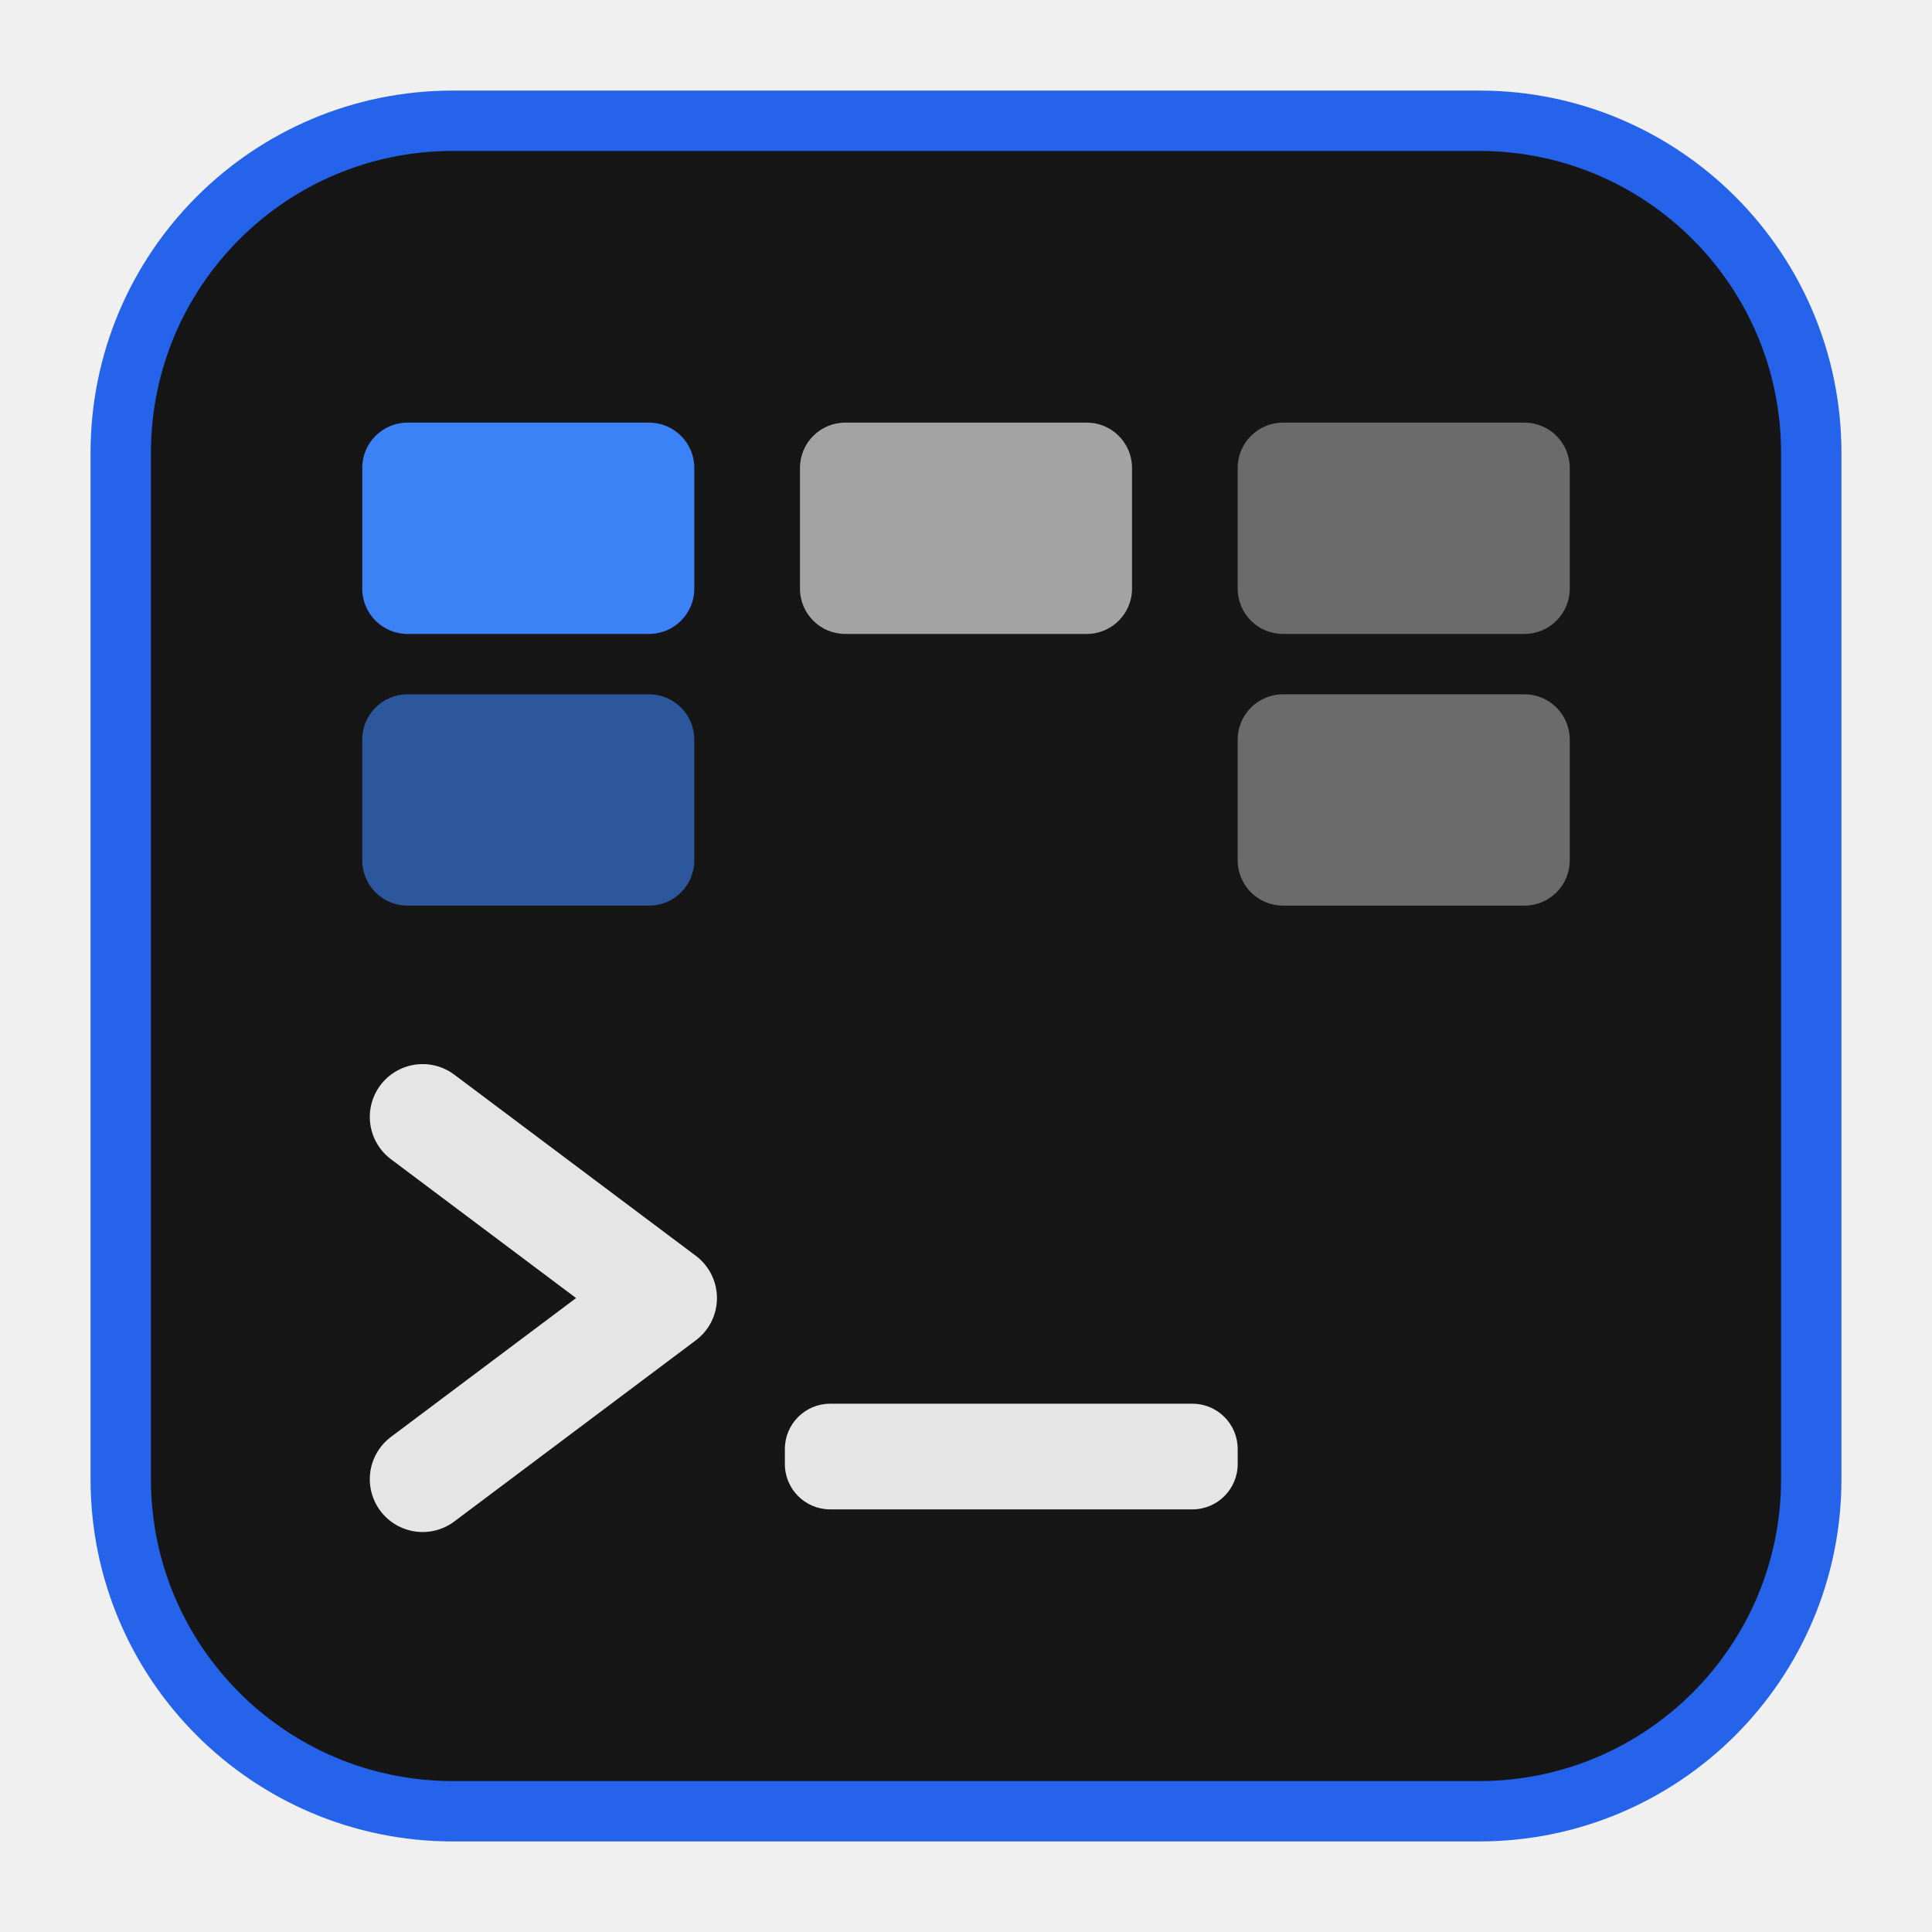
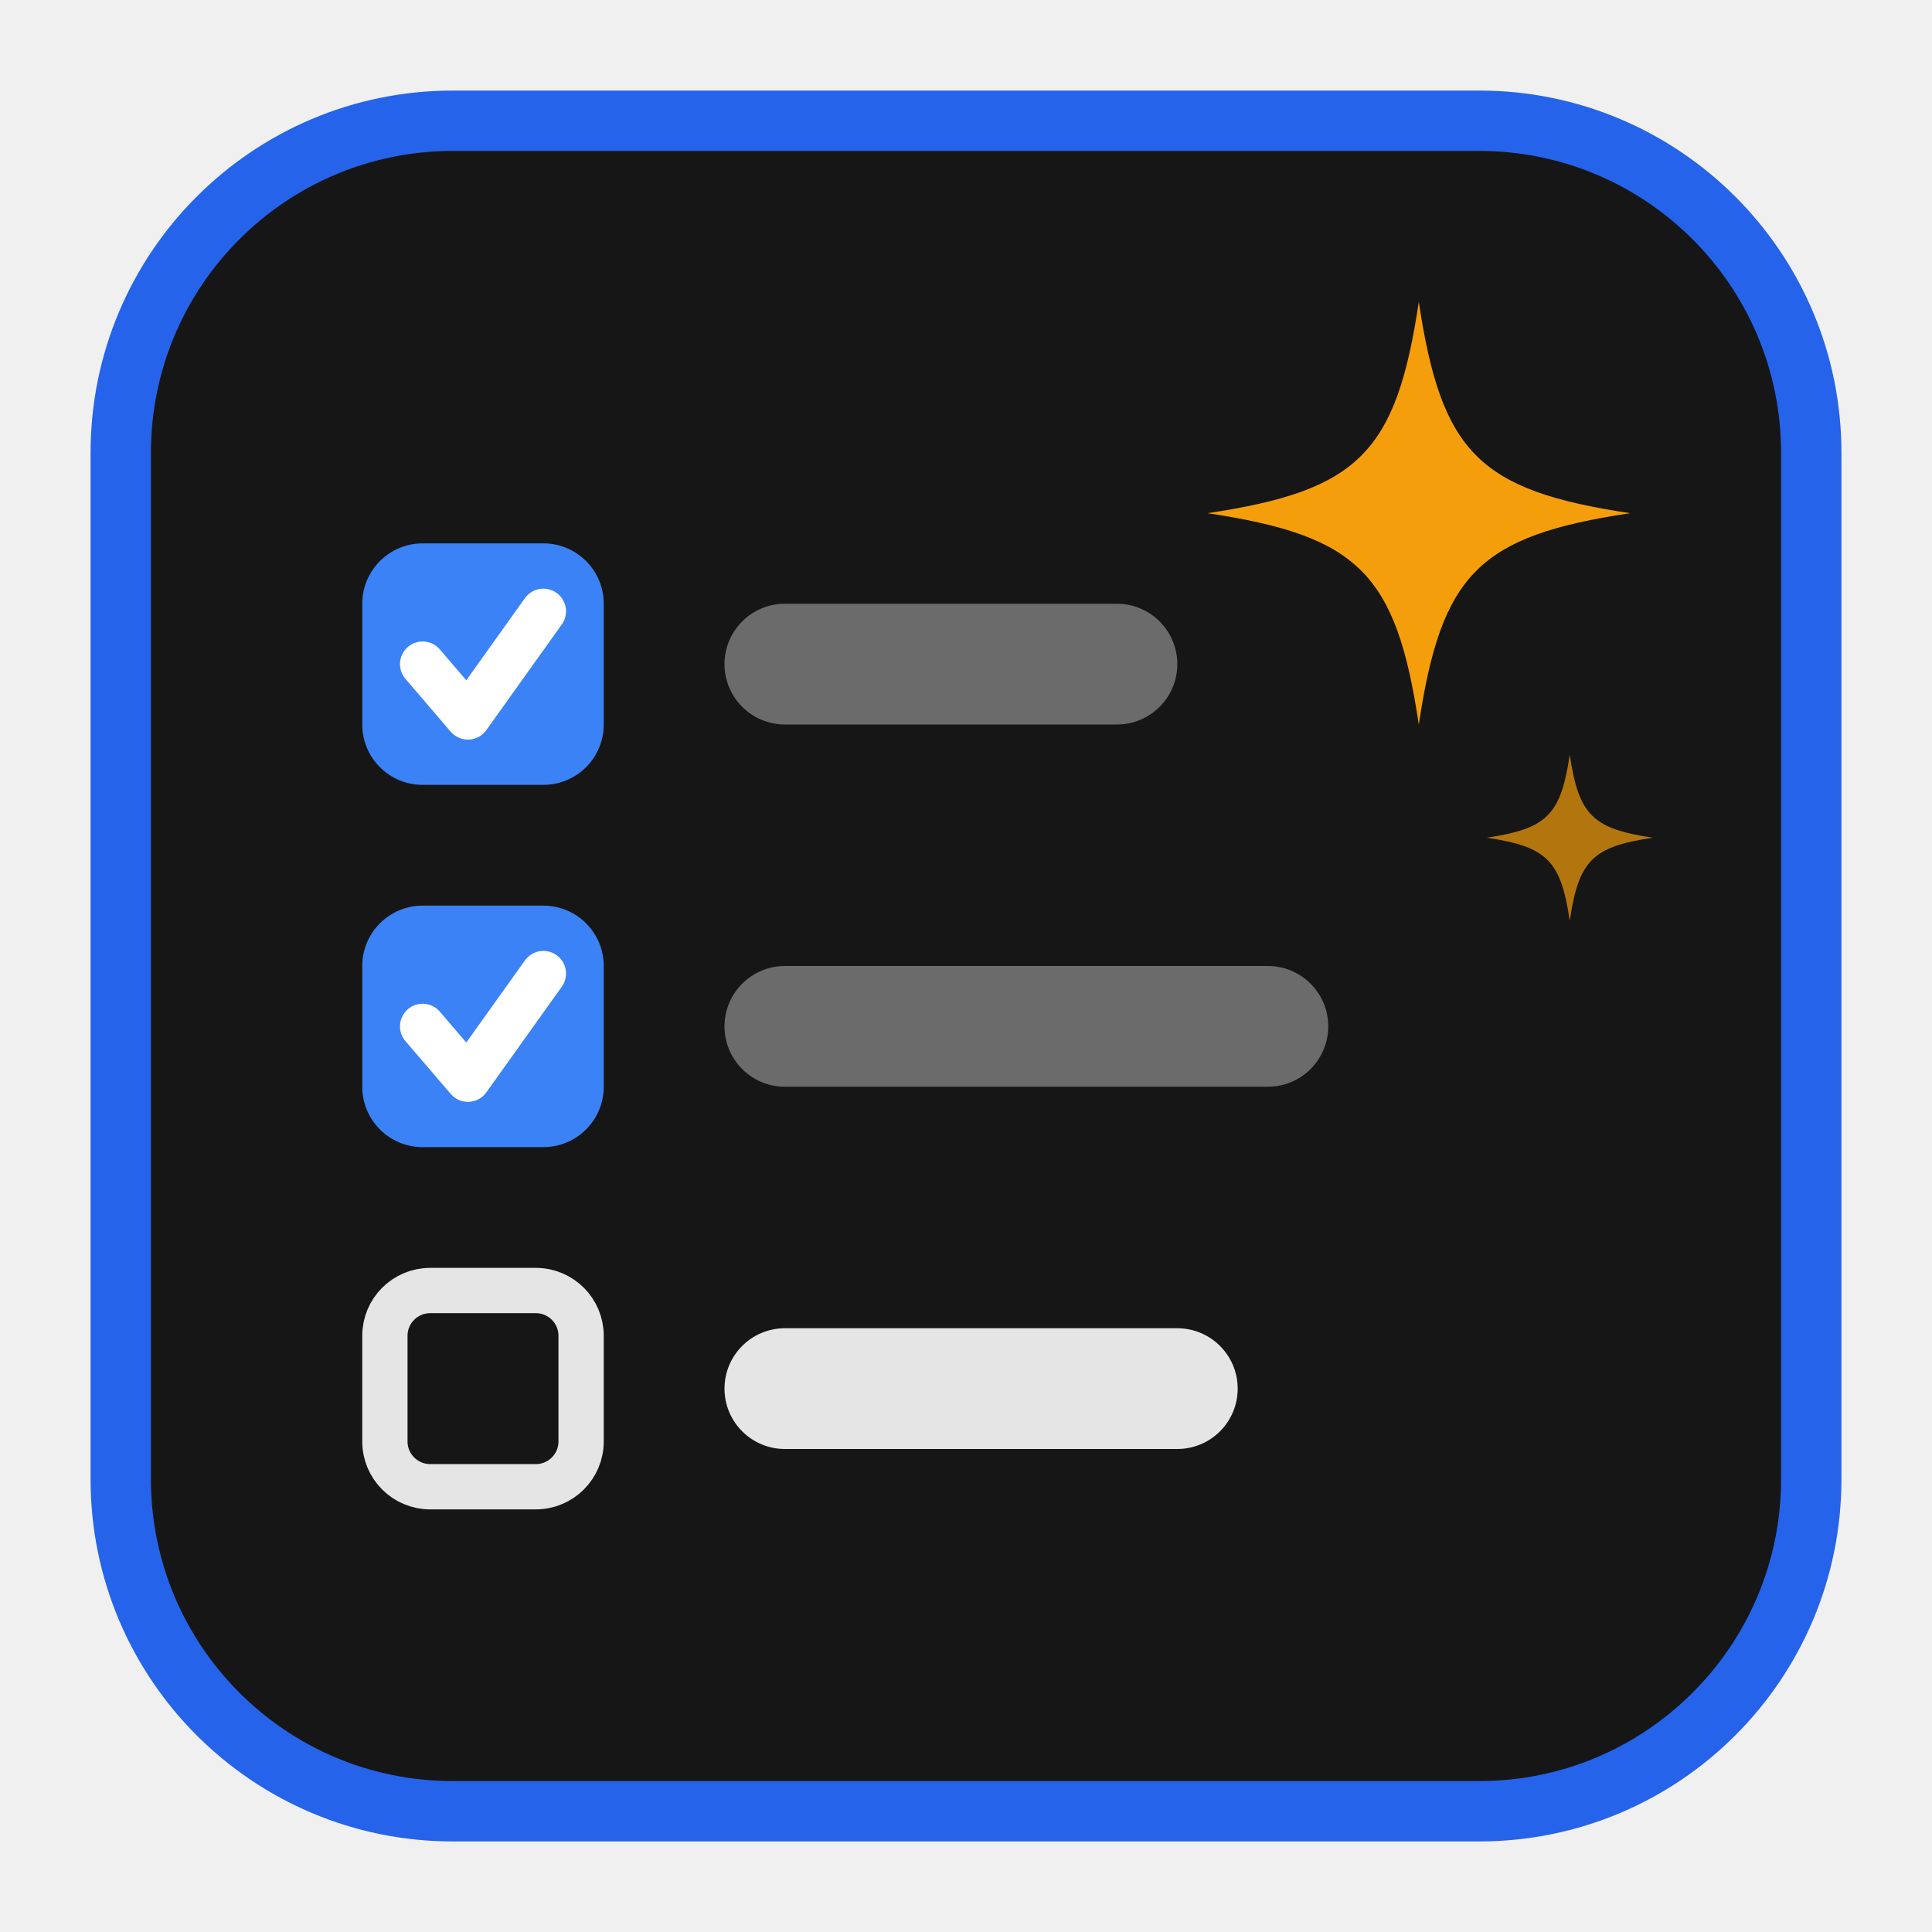
<svg xmlns="http://www.w3.org/2000/svg" viewBox="0 0 128 128">
  <rect x="8" y="8" width="112" height="112" rx="22" fill="#161616" />
  <rect x="8" y="8" width="112" height="112" rx="22" fill="none" stroke="#2563eb" stroke-width="4" />
-   <rect x="24" y="28" width="22" height="14" rx="3" fill="#3b82f6" />
-   <rect x="24" y="46" width="22" height="14" rx="3" fill="#3b82f6" opacity=".6" />
-   <rect x="53" y="28" width="22" height="14" rx="3" fill="#a3a3a3" />
-   <rect x="82" y="28" width="22" height="14" rx="3" fill="#a3a3a3" opacity=".6" />
-   <rect x="82" y="46" width="22" height="14" rx="3" fill="#a3a3a3" opacity=".6" />
-   <polyline points="28,74 44,86 28,98" fill="none" stroke="#e5e5e5" stroke-width="7" stroke-linecap="round" stroke-linejoin="round" />
-   <rect x="52" y="93" width="30" height="7" rx="3" fill="#e5e5e5" />
+   <rect x="24" y="36" width="16" height="16" rx="4" fill="#3b82f6" />
+   <polyline points="28,44 31,47.5 36,40.5" fill="none" stroke="#fff" stroke-width="3" stroke-linecap="round" stroke-linejoin="round" />
+   <rect x="48" y="40" width="30" height="8" rx="4" fill="#a3a3a3" opacity=".6" />
+   <rect x="24" y="60" width="16" height="16" rx="4" fill="#3b82f6" />
+   <polyline points="28,68 31,71.5 36,64.5" fill="none" stroke="#fff" stroke-width="3" stroke-linecap="round" stroke-linejoin="round" />
+   <rect x="48" y="64" width="40" height="8" rx="4" fill="#a3a3a3" opacity=".6" />
+   <rect x="25.5" y="85.5" width="13" height="13" rx="3" fill="none" stroke="#e5e5e5" stroke-width="3" />
+   <rect x="48" y="88" width="34" height="8" rx="4" fill="#e5e5e5" />
+   <path d="M94 20 C95.5 30 98 32.5 108 34 C98 35.5 95.5 38 94 48 C92.5 38 90 35.5 80 34 C90 32.5 92.5 30 94 20 Z" fill="#f59e0b" />
+   <path d="M104 50 C104.6 54 105.5 54.9 109.5 55.5 C105.5 56.1 104.6 57 104 61 C103.4 57 102.5 56.1 98.5 55.5 C102.5 54.9 103.4 54 104 50 Z" fill="#f59e0b" opacity=".7" />
</svg>
